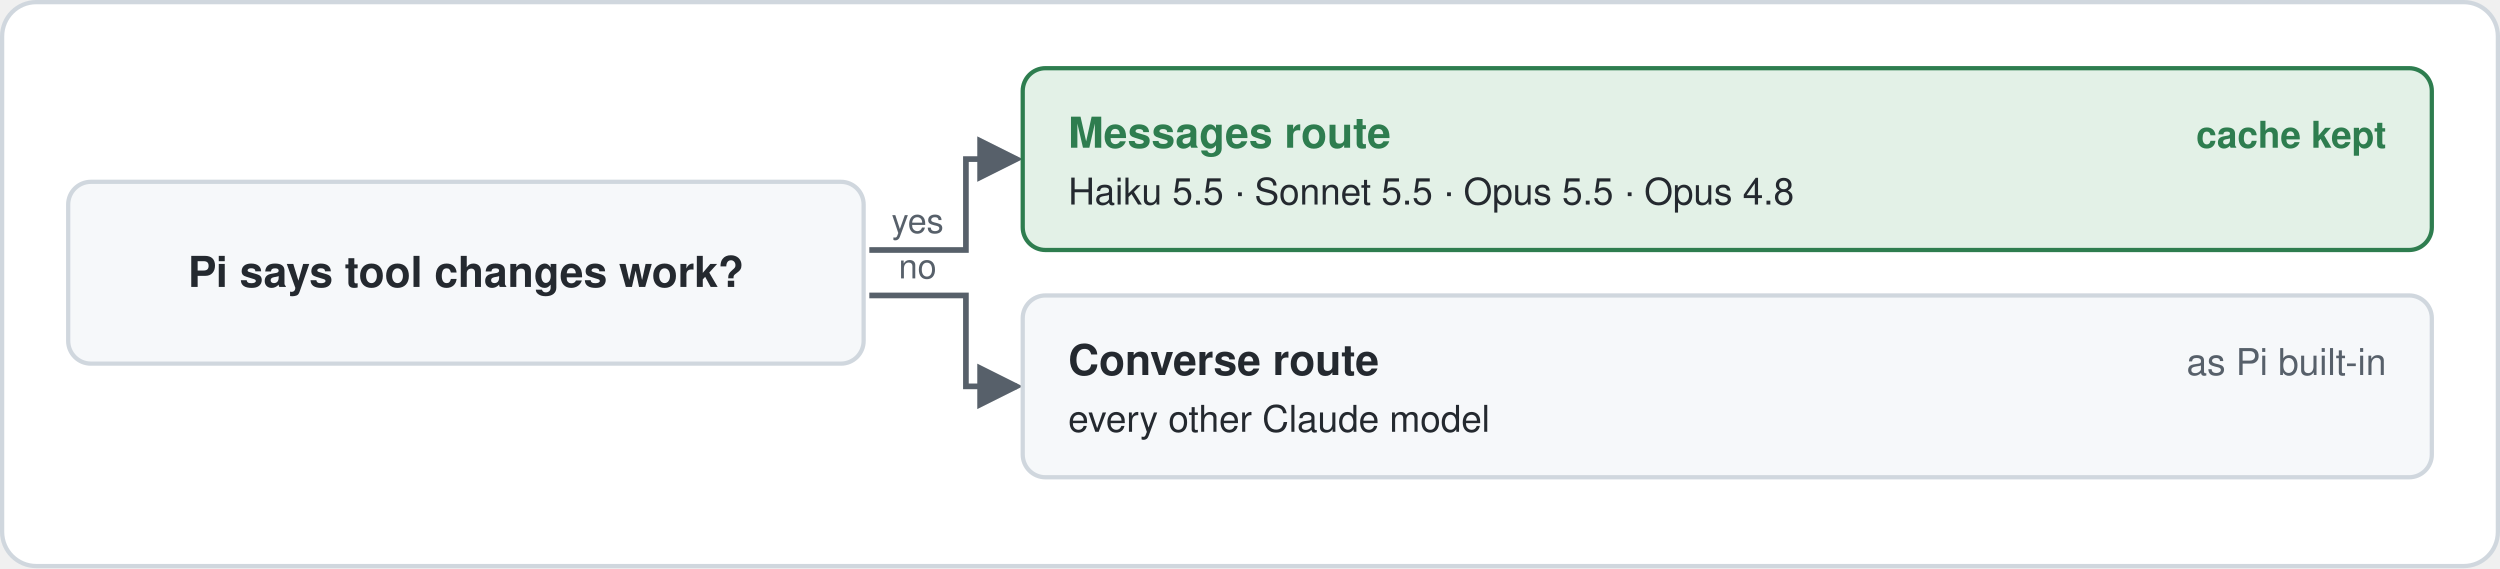
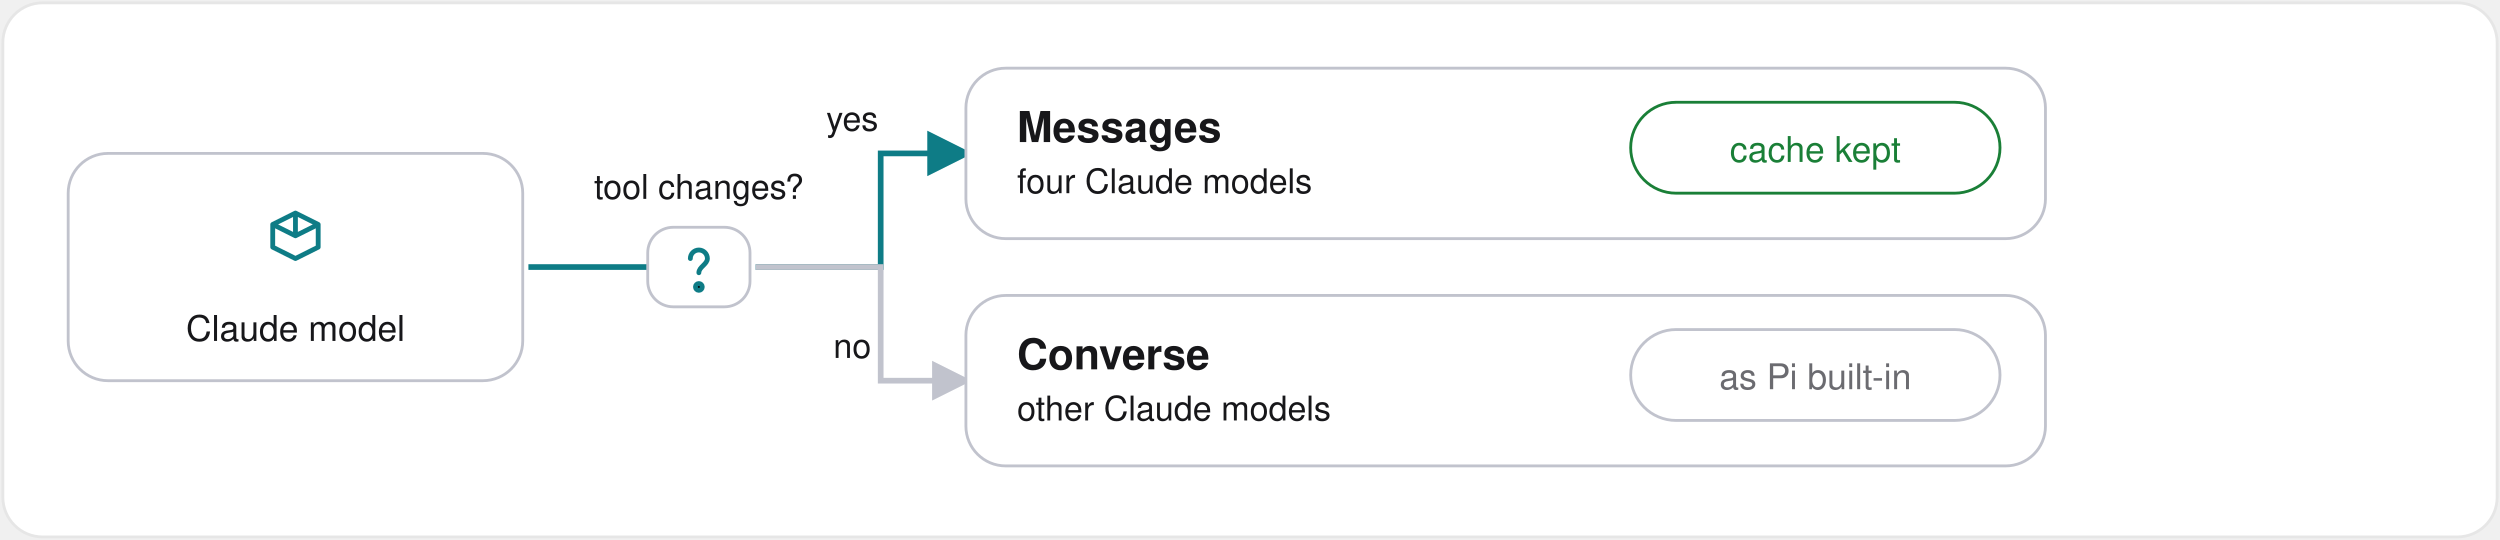
- <svg xmlns="http://www.w3.org/2000/svg" width="880" height="200" viewBox="0 0 880 200" role="img" aria-label="A question asks whether Pi says tool changes work. Yes leads to the green Messages route and a kept cache; no leads to the neutral Converse route." font-family="-apple-system, BlinkMacSystemFont, 'Segoe UI', Helvetica, Arial, sans-serif">
-   <rect x="0.75" y="0.75" width="878.5" height="198.5" rx="12" fill="#FFFFFF" stroke="#D0D7DE" stroke-width="1.5" />
+ <svg xmlns="http://www.w3.org/2000/svg" width="880" height="190" viewBox="0 0 880 190" role="img" aria-label="A Claude model reaches a gate that asks whether Pi says tool changes work. Yes goes to Messages and keeps the cache; no goes to Converse like Pi built-in." font-family="Segoe UI, system-ui, -apple-system, Helvetica, Arial, sans-serif">
+   <style>
+ .canvas { fill: #ffffff; stroke: #e6e6e6; }
+ text { fill: #17171a; }
+ .box { fill: #ffffff; stroke: #c1c3cd; }
+ .label { fill: #17171a; }
+ .muted { fill: #6b6b70; }
+ .accent { fill: #0e7c86; }
+ .accent-stroke { stroke: #0e7c86; fill: none; }
+ .line { stroke: #0e7c86; fill: none; }
+ .branch { stroke: #c1c3cd; fill: none; }
+ .return { stroke: #c1c3cd; fill: none; }
+ .chip { fill: #ffffff; stroke: #c1c3cd; }
+ .icon { stroke: #0e7c86; fill: none; }
+ .marker-accent { fill: #0e7c86; }
+ .marker-branch { fill: #c1c3cd; }
+ .good { fill: #1a7f37; }
+ .bad { fill: #cf222e; }
+ .chip-good { fill: #ffffff; stroke: #1a7f37; }
+ .chip-bad { fill: #ffffff; stroke: #cf222e; }
+ .bar-neutral { fill: #c1c3cd; stroke: none; }
+ .title { font-size: 15px; font-weight: 600; }
+ .small { font-size: 12.5px; font-weight: 500; }
+ .tiny { font-size: 12px; font-weight: 500; }
+ .chip-text { font-size: 12.5px; font-weight: 500; }
+ @media (prefers-color-scheme: dark) {
+   .canvas { fill: #0f1014; stroke: #30313a; }
+   text { fill: #f4f4f5; }
+   .box { fill: #15161b; stroke: #4a4c53; }
+   .label { fill: #f4f4f5; }
+   .muted { fill: #a1a1aa; }
+   .accent { fill: #4fd1c5; }
+   .accent-stroke { stroke: #4fd1c5; }
+   .line { stroke: #4fd1c5; }
+   .branch { stroke: #4a4c53; }
+   .return { stroke: #4a4c53; }
+   .chip { fill: #15161b; stroke: #4a4c53; }
+   .icon { stroke: #4fd1c5; }
+   .marker-accent { fill: #4fd1c5; }
+   .marker-branch { fill: #4a4c53; }
+   .good { fill: #3fb950; }
+   .bad { fill: #f85149; }
+   .chip-good { fill: #15161b; stroke: #3fb950; }
+   .chip-bad { fill: #15161b; stroke: #f85149; }
+   .bar-neutral { fill: #4a4c53; stroke: none; }
+ }
+ </style>
  <defs>
-     <marker id="ro-arrow" markerWidth="8" markerHeight="8" refX="7" refY="4" orient="auto">
-       <path d="M0 0 L8 4 L0 8 z" fill="#57606A" />
+     <marker id="routes-arrow" viewBox="0 0 10 10" refX="8.5" refY="5" markerWidth="8" markerHeight="8" orient="auto">
+       <path class="marker-accent" d="M0,0 L10,5 L0,10 z" />
+     </marker>
+     <marker id="routes-branch" viewBox="0 0 10 10" refX="8.5" refY="5" markerWidth="7" markerHeight="7" orient="auto">
+       <path class="marker-branch" d="M0,0 L10,5 L0,10 z" />
    </marker>
  </defs>
-   <rect x="24" y="64" width="280" height="64" rx="8" fill="#F6F8FA" stroke="#D0D7DE" stroke-width="1.5" />
-   <text x="164" y="101" font-size="15" fill="#24292F" font-family="-apple-system, BlinkMacSystemFont, 'Segoe UI', Helvetica, Arial, sans-serif" font-weight="700" text-anchor="middle">Pi says tool changes work?</text>
-   <path d="M306 88 H340 V56 H358" fill="none" stroke="#57606A" stroke-width="2" marker-end="url(#ro-arrow)" />
-   <text x="323" y="82" font-size="12" fill="#57606A" font-family="-apple-system, BlinkMacSystemFont, 'Segoe UI', Helvetica, Arial, sans-serif" text-anchor="middle">yes</text>
-   <path d="M306 104 H340 V136 H358" fill="none" stroke="#57606A" stroke-width="2" marker-end="url(#ro-arrow)" />
-   <text x="323" y="98" font-size="12" fill="#57606A" font-family="-apple-system, BlinkMacSystemFont, 'Segoe UI', Helvetica, Arial, sans-serif" text-anchor="middle">no</text>
-   <rect x="360" y="24" width="496" height="64" rx="8" fill="#E3F1E7" stroke="#2E7D4F" stroke-width="1.5" />
-   <text x="376" y="52" font-size="15" fill="#2E7D4F" font-family="-apple-system, BlinkMacSystemFont, 'Segoe UI', Helvetica, Arial, sans-serif" font-weight="700" text-anchor="start">Messages route</text>
-   <text x="840" y="52" font-size="13" fill="#2E7D4F" font-family="-apple-system, BlinkMacSystemFont, 'Segoe UI', Helvetica, Arial, sans-serif" font-weight="700" text-anchor="end">cache kept</text>
-   <text x="376" y="72" font-size="13" fill="#24292F" font-family="-apple-system, BlinkMacSystemFont, 'Segoe UI', Helvetica, Arial, sans-serif" text-anchor="start">Haiku 5.5 · Sonnet 5.5 · Opus 5.5 · Opus 4.8</text>
-   <rect x="360" y="104" width="496" height="64" rx="8" fill="#F6F8FA" stroke="#D0D7DE" stroke-width="1.5" />
-   <text x="376" y="132" font-size="15" fill="#24292F" font-family="-apple-system, BlinkMacSystemFont, 'Segoe UI', Helvetica, Arial, sans-serif" font-weight="700" text-anchor="start">Converse route</text>
-   <text x="840" y="132" font-size="13" fill="#57606A" font-family="-apple-system, BlinkMacSystemFont, 'Segoe UI', Helvetica, Arial, sans-serif" text-anchor="end">as Pi built-in</text>
-   <text x="376" y="152" font-size="13" fill="#24292F" font-family="-apple-system, BlinkMacSystemFont, 'Segoe UI', Helvetica, Arial, sans-serif" text-anchor="start">every other Claude model</text>
+   <rect class="canvas" x="1" y="1" width="878" height="188" rx="14" />
+   <path class="line" d="M186 94 H228" stroke-width="2" />
+   <rect class="box" x="228" y="80" width="36" height="28" rx="9" />
+   <g class="icon" stroke-width="1.7" stroke-linecap="round" stroke-linejoin="round">
+     <path d="M243 91 a3 3 0 0 1 6 0 c0 2 -3 3 -3 5" />
+     <circle cx="246" cy="101" r="1.2" fill="currentColor" />
+   </g>
+   <text class="tiny" x="246" y="70" text-anchor="middle">tool changes?</text>
+   <path class="line" d="M266 94 H310 V54 H340" stroke-width="2" marker-end="url(#routes-arrow)" />
+   <text class="tiny" x="300" y="46" text-anchor="middle">yes</text>
+   <path class="branch" d="M266 94 H310 V134 H340" stroke-width="2" marker-end="url(#routes-branch)" />
+   <text class="tiny" x="300" y="126" text-anchor="middle">no</text>
+   <rect class="box" x="24" y="54" width="160" height="80" rx="14" />
+   <g class="icon" stroke-width="1.7" stroke-linecap="round" stroke-linejoin="round">
+     <path d="M104 75 l8 4 v8 l-8 4 -8 -4 v-8 z M104 75 v8 M96 79 l8 4 8 -4" />
+   </g>
+   <text class="small" x="104" y="120" text-anchor="middle">Claude model</text>
+   <rect class="box" x="340" y="24" width="380" height="60" rx="14" />
+   <text class="title" x="358" y="50" text-anchor="start">Messages</text>
+   <text class="tiny" x="358" y="68" text-anchor="start">four Claude models</text>
+   <rect class="chip-good" x="574" y="36" width="130" height="32" rx="16" />
+   <text class="chip-text good" x="639" y="57" text-anchor="middle">cache kept</text>
+   <rect class="box" x="340" y="104" width="380" height="60" rx="14" />
+   <text class="title" x="358" y="130" text-anchor="start">Converse</text>
+   <text class="tiny" x="358" y="148" text-anchor="start">other Claude models</text>
+   <rect class="chip" x="574" y="116" width="130" height="32" rx="16" />
+   <text class="chip-text muted" x="639" y="137" text-anchor="middle">as Pi built-in</text>
</svg>
